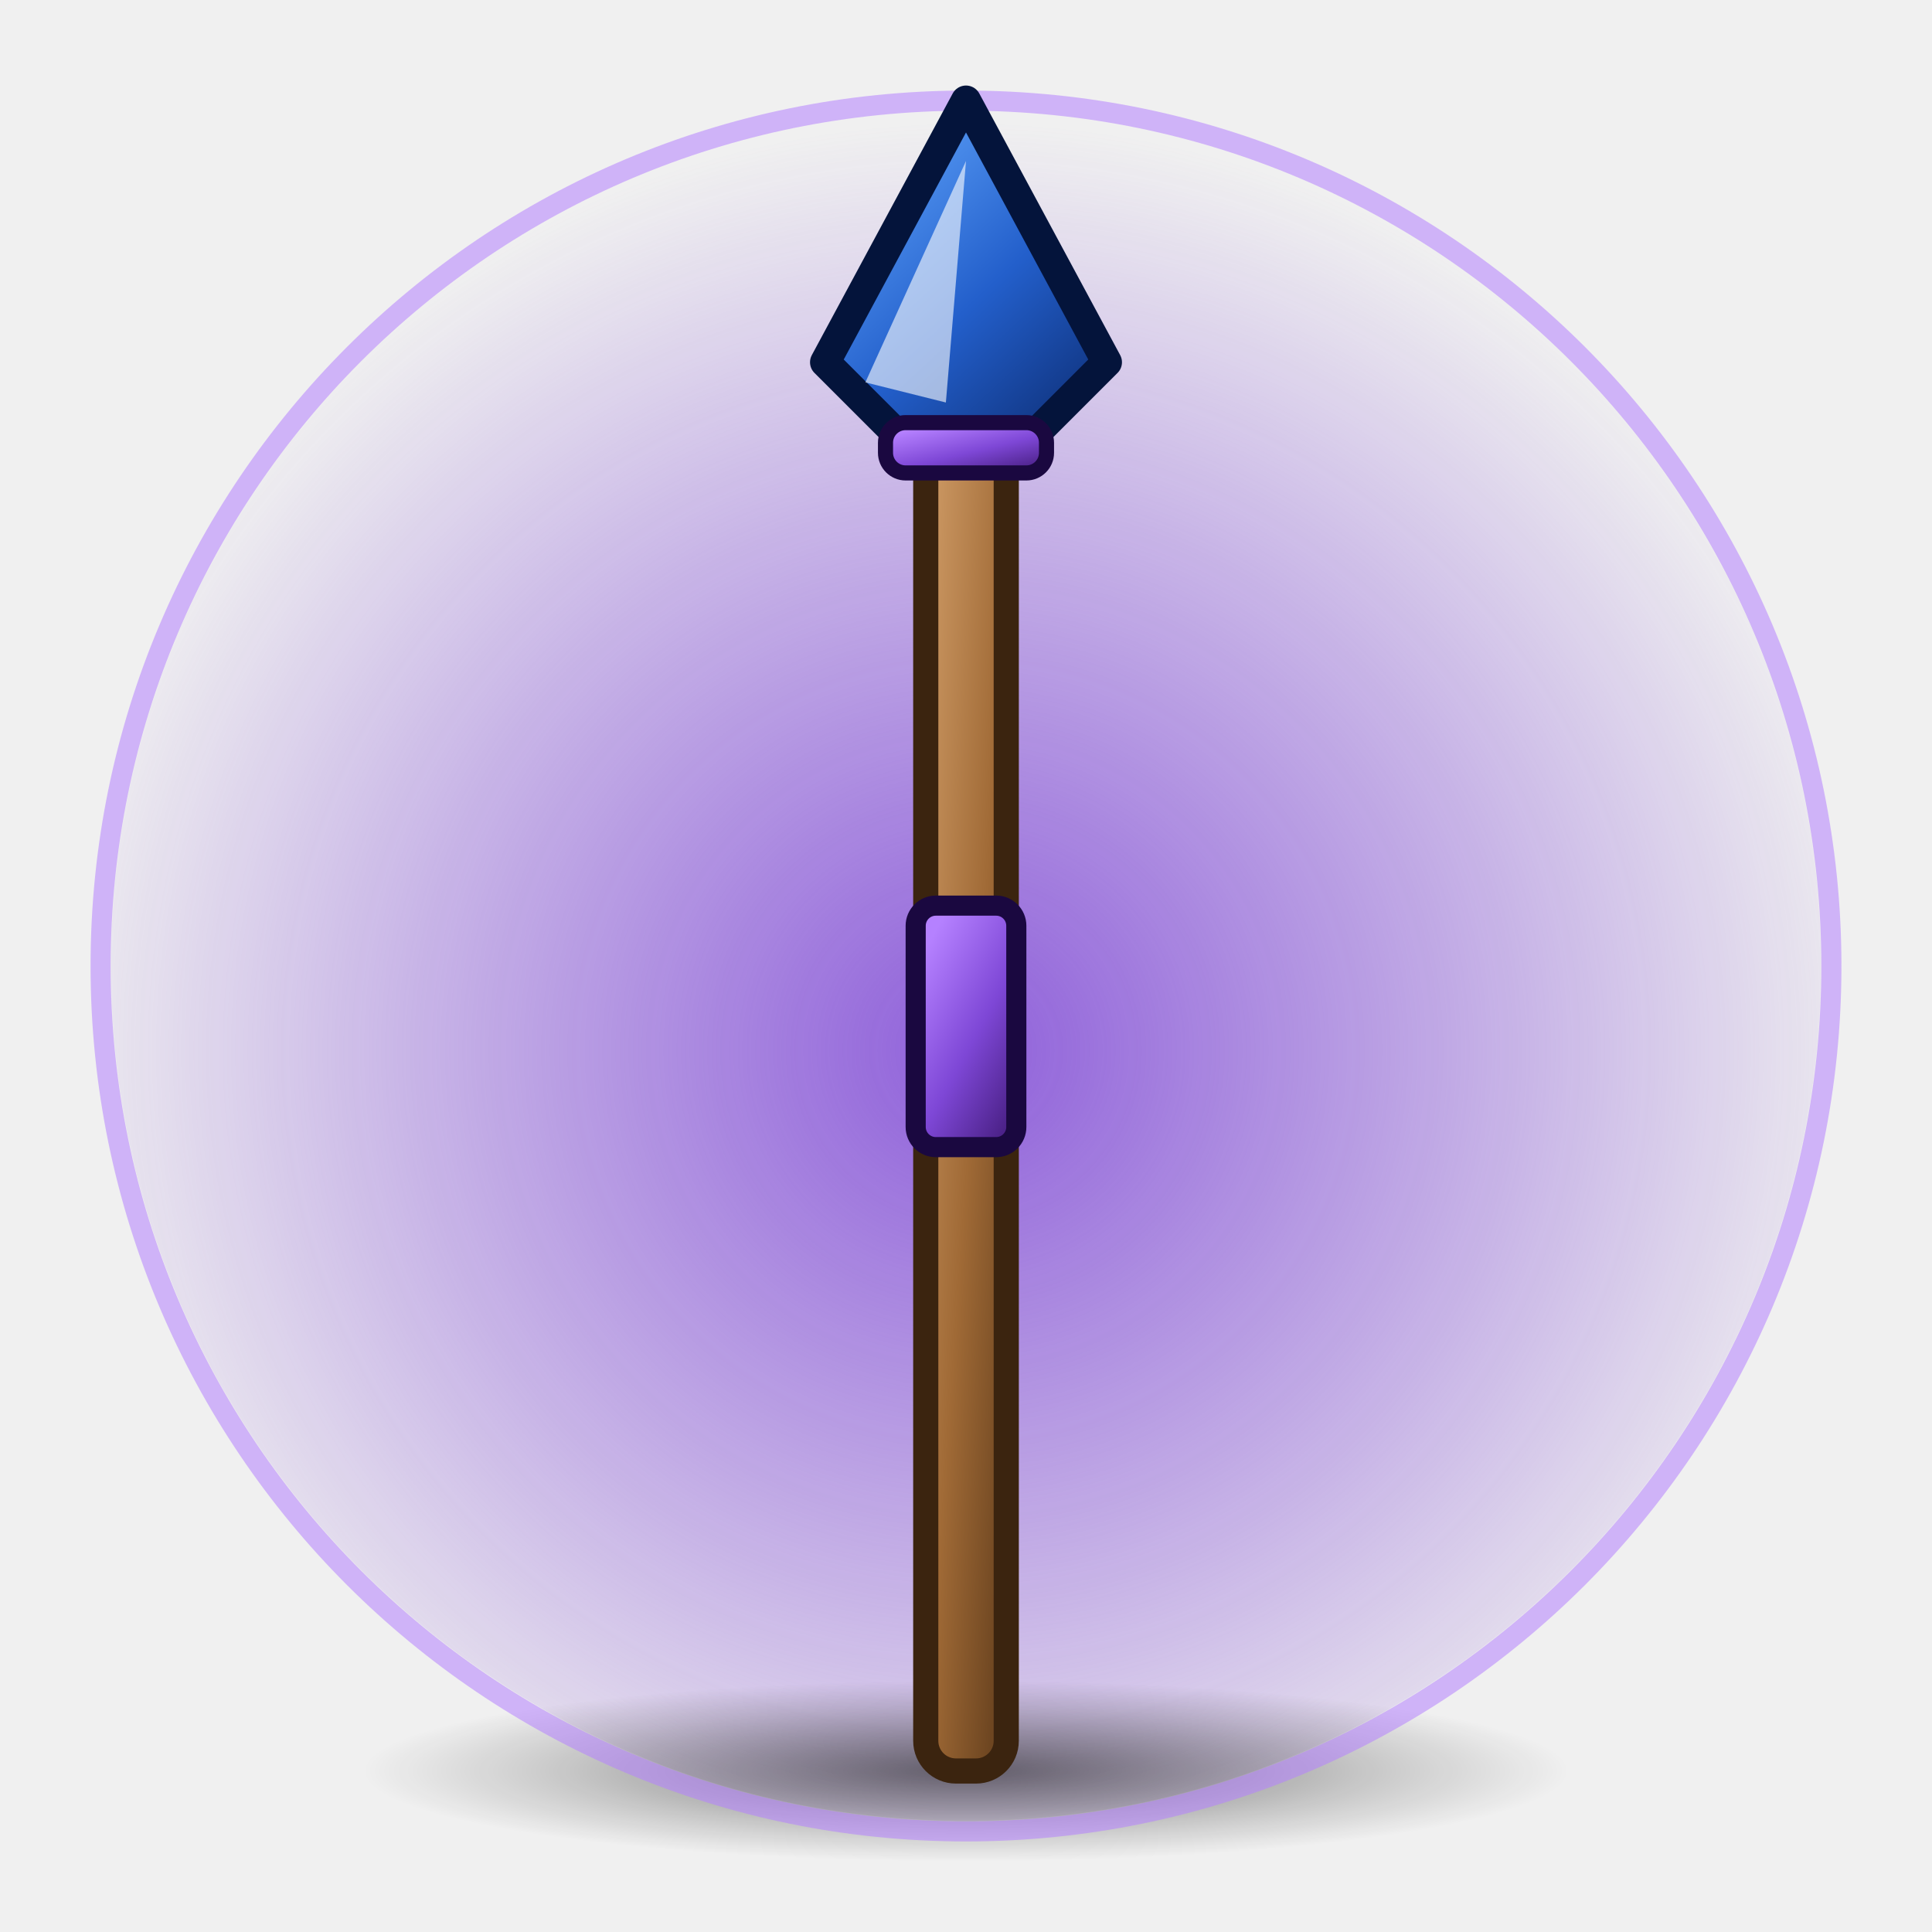
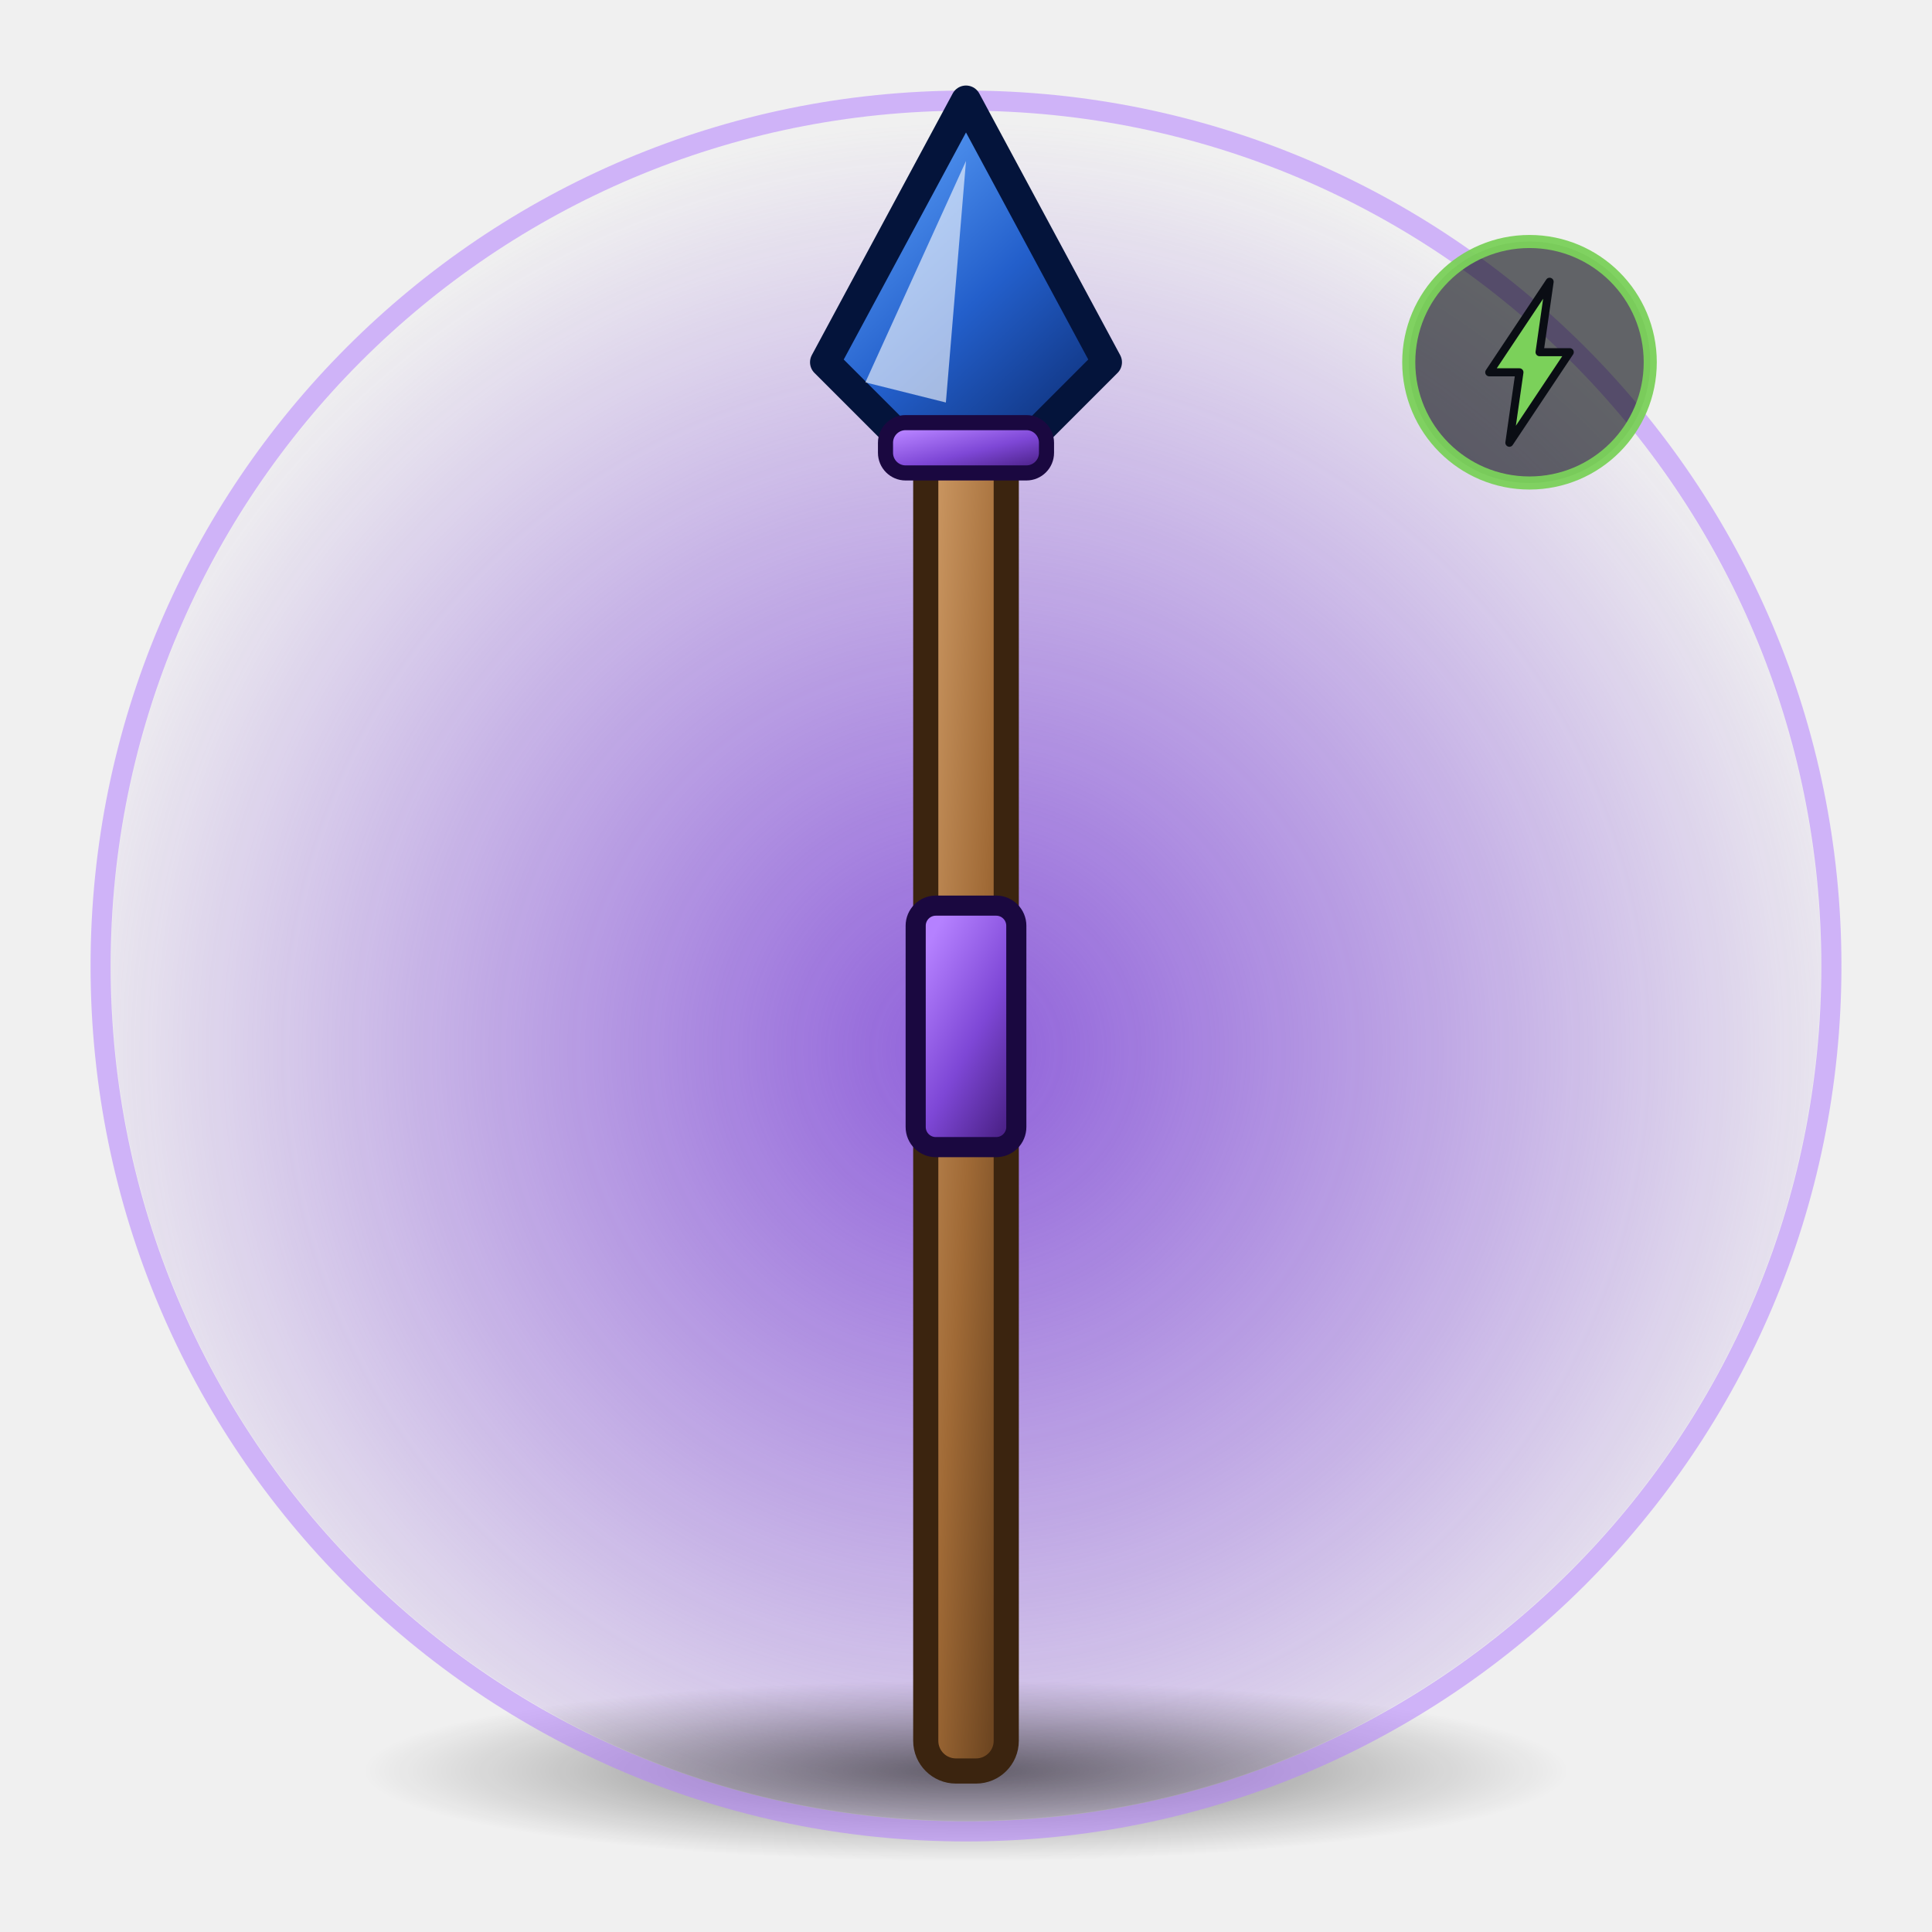
<svg xmlns="http://www.w3.org/2000/svg" viewBox="0 0 192 192" width="192" height="192" shape-rendering="geometricPrecision">
  <defs>
    <filter id="gk-shadow-soft" x="-30%" y="-30%" width="160%" height="160%">
      <feGaussianBlur in="SourceAlpha" stdDeviation="3" />
      <feOffset dx="0" dy="3" result="b" />
      <feComponentTransfer>
        <feFuncA type="linear" slope="0.55" />
      </feComponentTransfer>
      <feMerge>
        <feMergeNode />
        <feMergeNode in="SourceGraphic" />
      </feMerge>
    </filter>
    <filter id="gk-bevel" x="-10%" y="-10%" width="120%" height="120%">
      <feGaussianBlur in="SourceAlpha" stdDeviation="2" result="blur" />
      <feSpecularLighting in="blur" surfaceScale="3" specularConstant="0.6" specularExponent="20" lighting-color="#ffffff" result="spec">
        <feDistantLight azimuth="135" elevation="55" />
      </feSpecularLighting>
      <feComposite in="spec" in2="SourceAlpha" operator="in" result="specMasked" />
      <feComposite in="SourceGraphic" in2="specMasked" operator="arithmetic" k1="0" k2="1" k3="1" k4="0" />
    </filter>
    <linearGradient id="gk-gloss" x1="0" y1="0" x2="0.7" y2="0.9">
      <stop offset="0" stop-color="#FFFFFF" stop-opacity="0.85" />
      <stop offset="0.55" stop-color="#FFFFFF" stop-opacity="0.18" />
      <stop offset="1" stop-color="#FFFFFF" stop-opacity="0" />
    </linearGradient>
    <radialGradient id="gk-contact-shadow" cx="0.5" cy="0.5" r="0.5">
      <stop offset="0" stop-color="#000000" stop-opacity="0.55" />
      <stop offset="0.7" stop-color="#000000" stop-opacity="0.15" />
      <stop offset="1" stop-color="#000000" stop-opacity="0" />
    </radialGradient>
    <linearGradient id="gk-grad-wood" x1="0.2" y1="0.1" x2="0.85" y2="0.95">
      <stop offset="0" stop-color="#C99560" />
      <stop offset="0.55" stop-color="#A06A36" />
      <stop offset="1" stop-color="#6E4621" />
    </linearGradient>
    <radialGradient id="gk-rgrad-wood" cx="0.35" cy="0.25" r="0.85">
      <stop offset="0" stop-color="#C99560" />
      <stop offset="0.55" stop-color="#A06A36" />
      <stop offset="1" stop-color="#6E4621" />
    </radialGradient>
    <linearGradient id="gk-grad-stone" x1="0.2" y1="0.1" x2="0.85" y2="0.95">
      <stop offset="0" stop-color="#C9CCD4" />
      <stop offset="0.55" stop-color="#9298A4" />
      <stop offset="1" stop-color="#5E6471" />
    </linearGradient>
    <radialGradient id="gk-rgrad-stone" cx="0.35" cy="0.25" r="0.85">
      <stop offset="0" stop-color="#C9CCD4" />
      <stop offset="0.55" stop-color="#9298A4" />
      <stop offset="1" stop-color="#5E6471" />
    </radialGradient>
    <linearGradient id="gk-grad-brick" x1="0.2" y1="0.1" x2="0.85" y2="0.95">
      <stop offset="0" stop-color="#CE684D" />
      <stop offset="0.55" stop-color="#9C4231" />
      <stop offset="1" stop-color="#6A2618" />
    </linearGradient>
    <radialGradient id="gk-rgrad-brick" cx="0.35" cy="0.25" r="0.85">
      <stop offset="0" stop-color="#CE684D" />
      <stop offset="0.55" stop-color="#9C4231" />
      <stop offset="1" stop-color="#6A2618" />
    </radialGradient>
    <linearGradient id="gk-grad-thatch" x1="0.2" y1="0.1" x2="0.85" y2="0.95">
      <stop offset="0" stop-color="#E3B563" />
      <stop offset="0.55" stop-color="#B0832F" />
      <stop offset="1" stop-color="#79581B" />
    </linearGradient>
    <radialGradient id="gk-rgrad-thatch" cx="0.35" cy="0.25" r="0.85">
      <stop offset="0" stop-color="#E3B563" />
      <stop offset="0.55" stop-color="#B0832F" />
      <stop offset="1" stop-color="#79581B" />
    </radialGradient>
    <linearGradient id="gk-grad-steel" x1="0.2" y1="0.1" x2="0.85" y2="0.95">
      <stop offset="0" stop-color="#A0B0BE" />
      <stop offset="0.55" stop-color="#6F8190" />
      <stop offset="1" stop-color="#3F4D5A" />
    </linearGradient>
    <radialGradient id="gk-rgrad-steel" cx="0.35" cy="0.25" r="0.85">
      <stop offset="0" stop-color="#A0B0BE" />
      <stop offset="0.55" stop-color="#6F8190" />
      <stop offset="1" stop-color="#3F4D5A" />
    </radialGradient>
    <linearGradient id="gk-grad-iron" x1="0.2" y1="0.1" x2="0.85" y2="0.95">
      <stop offset="0" stop-color="#6B7080" />
      <stop offset="0.55" stop-color="#43485A" />
      <stop offset="1" stop-color="#21253A" />
    </linearGradient>
    <radialGradient id="gk-rgrad-iron" cx="0.35" cy="0.25" r="0.85">
      <stop offset="0" stop-color="#6B7080" />
      <stop offset="0.55" stop-color="#43485A" />
      <stop offset="1" stop-color="#21253A" />
    </radialGradient>
    <linearGradient id="gk-grad-copper" x1="0.2" y1="0.1" x2="0.85" y2="0.95">
      <stop offset="0" stop-color="#E2A172" />
      <stop offset="0.55" stop-color="#B36839" />
      <stop offset="1" stop-color="#7A3F1B" />
    </linearGradient>
    <radialGradient id="gk-rgrad-copper" cx="0.35" cy="0.25" r="0.85">
      <stop offset="0" stop-color="#E2A172" />
      <stop offset="0.55" stop-color="#B36839" />
      <stop offset="1" stop-color="#7A3F1B" />
    </radialGradient>
    <linearGradient id="gk-grad-gold" x1="0.2" y1="0.1" x2="0.85" y2="0.95">
      <stop offset="0" stop-color="#FFD970" />
      <stop offset="0.55" stop-color="#E5AC1F" />
      <stop offset="1" stop-color="#9F7505" />
    </linearGradient>
    <radialGradient id="gk-rgrad-gold" cx="0.35" cy="0.25" r="0.85">
      <stop offset="0" stop-color="#FFD970" />
      <stop offset="0.55" stop-color="#E5AC1F" />
      <stop offset="1" stop-color="#9F7505" />
    </radialGradient>
    <linearGradient id="gk-grad-ruby" x1="0.2" y1="0.1" x2="0.85" y2="0.95">
      <stop offset="0" stop-color="#FF7A8C" />
      <stop offset="0.55" stop-color="#D62E48" />
      <stop offset="1" stop-color="#8C1428" />
    </linearGradient>
    <radialGradient id="gk-rgrad-ruby" cx="0.35" cy="0.25" r="0.85">
      <stop offset="0" stop-color="#FF7A8C" />
      <stop offset="0.55" stop-color="#D62E48" />
      <stop offset="1" stop-color="#8C1428" />
    </radialGradient>
    <linearGradient id="gk-grad-emerald" x1="0.2" y1="0.1" x2="0.85" y2="0.95">
      <stop offset="0" stop-color="#5BDD96" />
      <stop offset="0.55" stop-color="#1FA561" />
      <stop offset="1" stop-color="#0E6C3D" />
    </linearGradient>
    <radialGradient id="gk-rgrad-emerald" cx="0.35" cy="0.25" r="0.85">
      <stop offset="0" stop-color="#5BDD96" />
      <stop offset="0.55" stop-color="#1FA561" />
      <stop offset="1" stop-color="#0E6C3D" />
    </radialGradient>
    <linearGradient id="gk-grad-sapphire" x1="0.2" y1="0.1" x2="0.85" y2="0.95">
      <stop offset="0" stop-color="#5A9EF7" />
      <stop offset="0.55" stop-color="#235FCB" />
      <stop offset="1" stop-color="#103480" />
    </linearGradient>
    <radialGradient id="gk-rgrad-sapphire" cx="0.35" cy="0.25" r="0.85">
      <stop offset="0" stop-color="#5A9EF7" />
      <stop offset="0.55" stop-color="#235FCB" />
      <stop offset="1" stop-color="#103480" />
    </radialGradient>
    <linearGradient id="gk-grad-amethyst" x1="0.2" y1="0.1" x2="0.85" y2="0.95">
      <stop offset="0" stop-color="#B581FF" />
      <stop offset="0.55" stop-color="#7E47D6" />
      <stop offset="1" stop-color="#4C2289" />
    </linearGradient>
    <radialGradient id="gk-rgrad-amethyst" cx="0.35" cy="0.25" r="0.85">
      <stop offset="0" stop-color="#B581FF" />
      <stop offset="0.55" stop-color="#7E47D6" />
      <stop offset="1" stop-color="#4C2289" />
    </radialGradient>
    <linearGradient id="gk-grad-leaf" x1="0.2" y1="0.1" x2="0.85" y2="0.95">
      <stop offset="0" stop-color="#7BD15A" />
      <stop offset="0.55" stop-color="#3D9226" />
      <stop offset="1" stop-color="#1F5712" />
    </linearGradient>
    <radialGradient id="gk-rgrad-leaf" cx="0.35" cy="0.25" r="0.85">
      <stop offset="0" stop-color="#7BD15A" />
      <stop offset="0.55" stop-color="#3D9226" />
      <stop offset="1" stop-color="#1F5712" />
    </radialGradient>
    <linearGradient id="gk-grad-sky" x1="0.2" y1="0.1" x2="0.85" y2="0.95">
      <stop offset="0" stop-color="#A8D9FF" />
      <stop offset="0.55" stop-color="#5FA8E8" />
      <stop offset="1" stop-color="#2C6BB0" />
    </linearGradient>
    <radialGradient id="gk-rgrad-sky" cx="0.35" cy="0.25" r="0.85">
      <stop offset="0" stop-color="#A8D9FF" />
      <stop offset="0.55" stop-color="#5FA8E8" />
      <stop offset="1" stop-color="#2C6BB0" />
    </radialGradient>
    <linearGradient id="gk-grad-dark" x1="0.2" y1="0.1" x2="0.85" y2="0.95">
      <stop offset="0" stop-color="#3A4250" />
      <stop offset="0.55" stop-color="#222937" />
      <stop offset="1" stop-color="#10141C" />
    </linearGradient>
    <radialGradient id="gk-rgrad-dark" cx="0.35" cy="0.25" r="0.85">
      <stop offset="0" stop-color="#3A4250" />
      <stop offset="0.55" stop-color="#222937" />
      <stop offset="1" stop-color="#10141C" />
    </radialGradient>
    <linearGradient id="gk-grad-cream" x1="0.2" y1="0.1" x2="0.85" y2="0.95">
      <stop offset="0" stop-color="#FFF6D8" />
      <stop offset="0.55" stop-color="#F1DDA4" />
      <stop offset="1" stop-color="#B19D6E" />
    </linearGradient>
    <radialGradient id="gk-rgrad-cream" cx="0.35" cy="0.25" r="0.85">
      <stop offset="0" stop-color="#FFF6D8" />
      <stop offset="0.55" stop-color="#F1DDA4" />
      <stop offset="1" stop-color="#B19D6E" />
    </radialGradient>
    <radialGradient id="gk-rarity-common" cx="0.5" cy="0.55" r="0.55">
      <stop offset="0" stop-color="#9298A4" stop-opacity="0.85" />
      <stop offset="0.6" stop-color="#9298A4" stop-opacity="0.35" />
      <stop offset="1" stop-color="#9298A4" stop-opacity="0" />
    </radialGradient>
    <radialGradient id="gk-rarity-uncommon" cx="0.5" cy="0.55" r="0.55">
      <stop offset="0" stop-color="#3D9226" stop-opacity="0.85" />
      <stop offset="0.6" stop-color="#3D9226" stop-opacity="0.35" />
      <stop offset="1" stop-color="#3D9226" stop-opacity="0" />
    </radialGradient>
    <radialGradient id="gk-rarity-rare" cx="0.5" cy="0.55" r="0.55">
      <stop offset="0" stop-color="#235FCB" stop-opacity="0.85" />
      <stop offset="0.6" stop-color="#235FCB" stop-opacity="0.35" />
      <stop offset="1" stop-color="#235FCB" stop-opacity="0" />
    </radialGradient>
    <radialGradient id="gk-rarity-epic" cx="0.5" cy="0.55" r="0.55">
      <stop offset="0" stop-color="#7E47D6" stop-opacity="0.85" />
      <stop offset="0.6" stop-color="#7E47D6" stop-opacity="0.35" />
      <stop offset="1" stop-color="#7E47D6" stop-opacity="0" />
    </radialGradient>
    <radialGradient id="gk-rarity-legendary" cx="0.5" cy="0.55" r="0.55">
      <stop offset="0" stop-color="#E5AC1F" stop-opacity="0.85" />
      <stop offset="0.6" stop-color="#E5AC1F" stop-opacity="0.35" />
      <stop offset="1" stop-color="#E5AC1F" stop-opacity="0" />
    </radialGradient>
    <radialGradient id="gk-rarity-mythic" cx="0.5" cy="0.55" r="0.55">
      <stop offset="0" stop-color="#D62E48" stop-opacity="0.85" />
      <stop offset="0.6" stop-color="#D62E48" stop-opacity="0.35" />
      <stop offset="1" stop-color="#D62E48" stop-opacity="0" />
    </radialGradient>
  </defs>
  <ellipse cx="96" cy="96" rx="84.96" ry="84.96" fill="url(#gk-rarity-epic)" />
  <ellipse cx="96" cy="176" rx="60" ry="9" fill="url(#gk-contact-shadow)" />
  <circle cx="96" cy="96" r="86" fill="none" stroke="#B581FF" stroke-width="2" opacity="0.55" />
  <rect x="92" y="26" width="8" height="150" rx="3" fill="url(#gk-grad-wood)" stroke="#3B240F" stroke-width="2.5" />
  <path d="M 82 36          L 96 10          L 110 36          L 102 44          L 90 44 Z" fill="url(#gk-grad-sapphire)" stroke="#04143B" stroke-width="3" stroke-linejoin="round" />
  <path d="M 86 38 L 96 16 L 94 40 Z" fill="#FFFFFF" opacity="0.6" />
  <rect x="88" y="42" width="16" height="5" rx="2" fill="url(#gk-grad-amethyst)" stroke="#1A0840" stroke-width="1.5" />
  <rect x="91" y="90" width="10" height="24" rx="2" fill="url(#gk-grad-amethyst)" stroke="#1A0840" stroke-width="2" />
+   <circle cx="152" cy="36" r="12" fill="#0A0D14" opacity="0.62" />
+   <circle cx="152" cy="36" r="12" fill="none" stroke="#7BD15A" stroke-width="1.3" opacity="0.95" />
+   <path d="M 154 28          L 148 37          L 151 37          L 150 44          L 156 35          L 153 35 Z" fill="#7BD15A" stroke="#0A0D14" stroke-width="0.8" stroke-linejoin="round" />
</svg>
